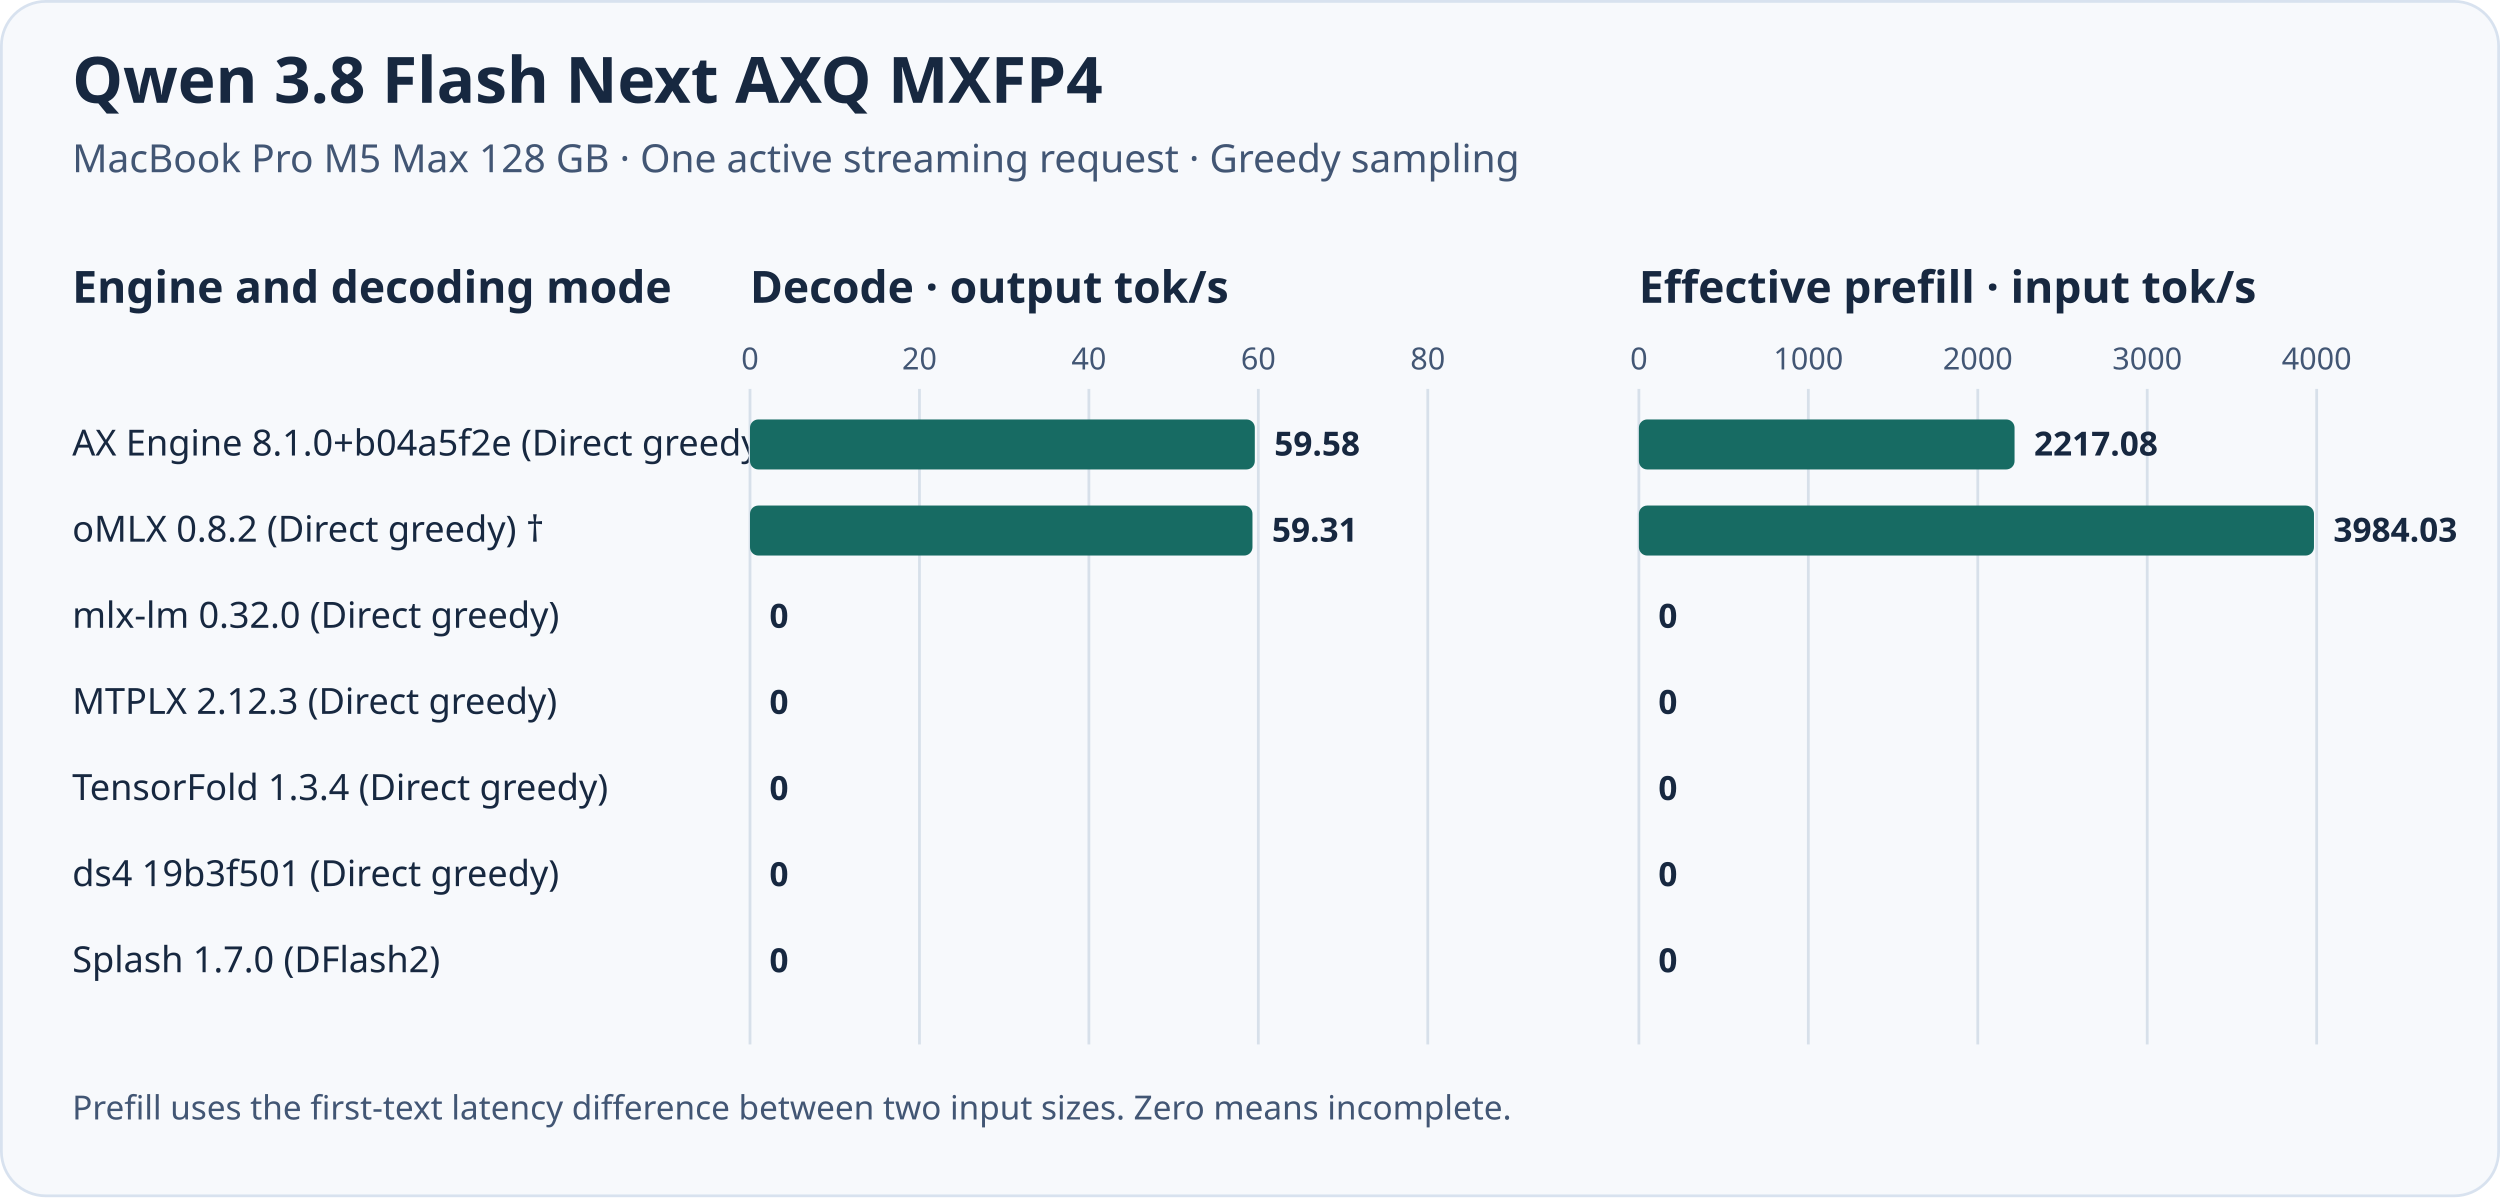
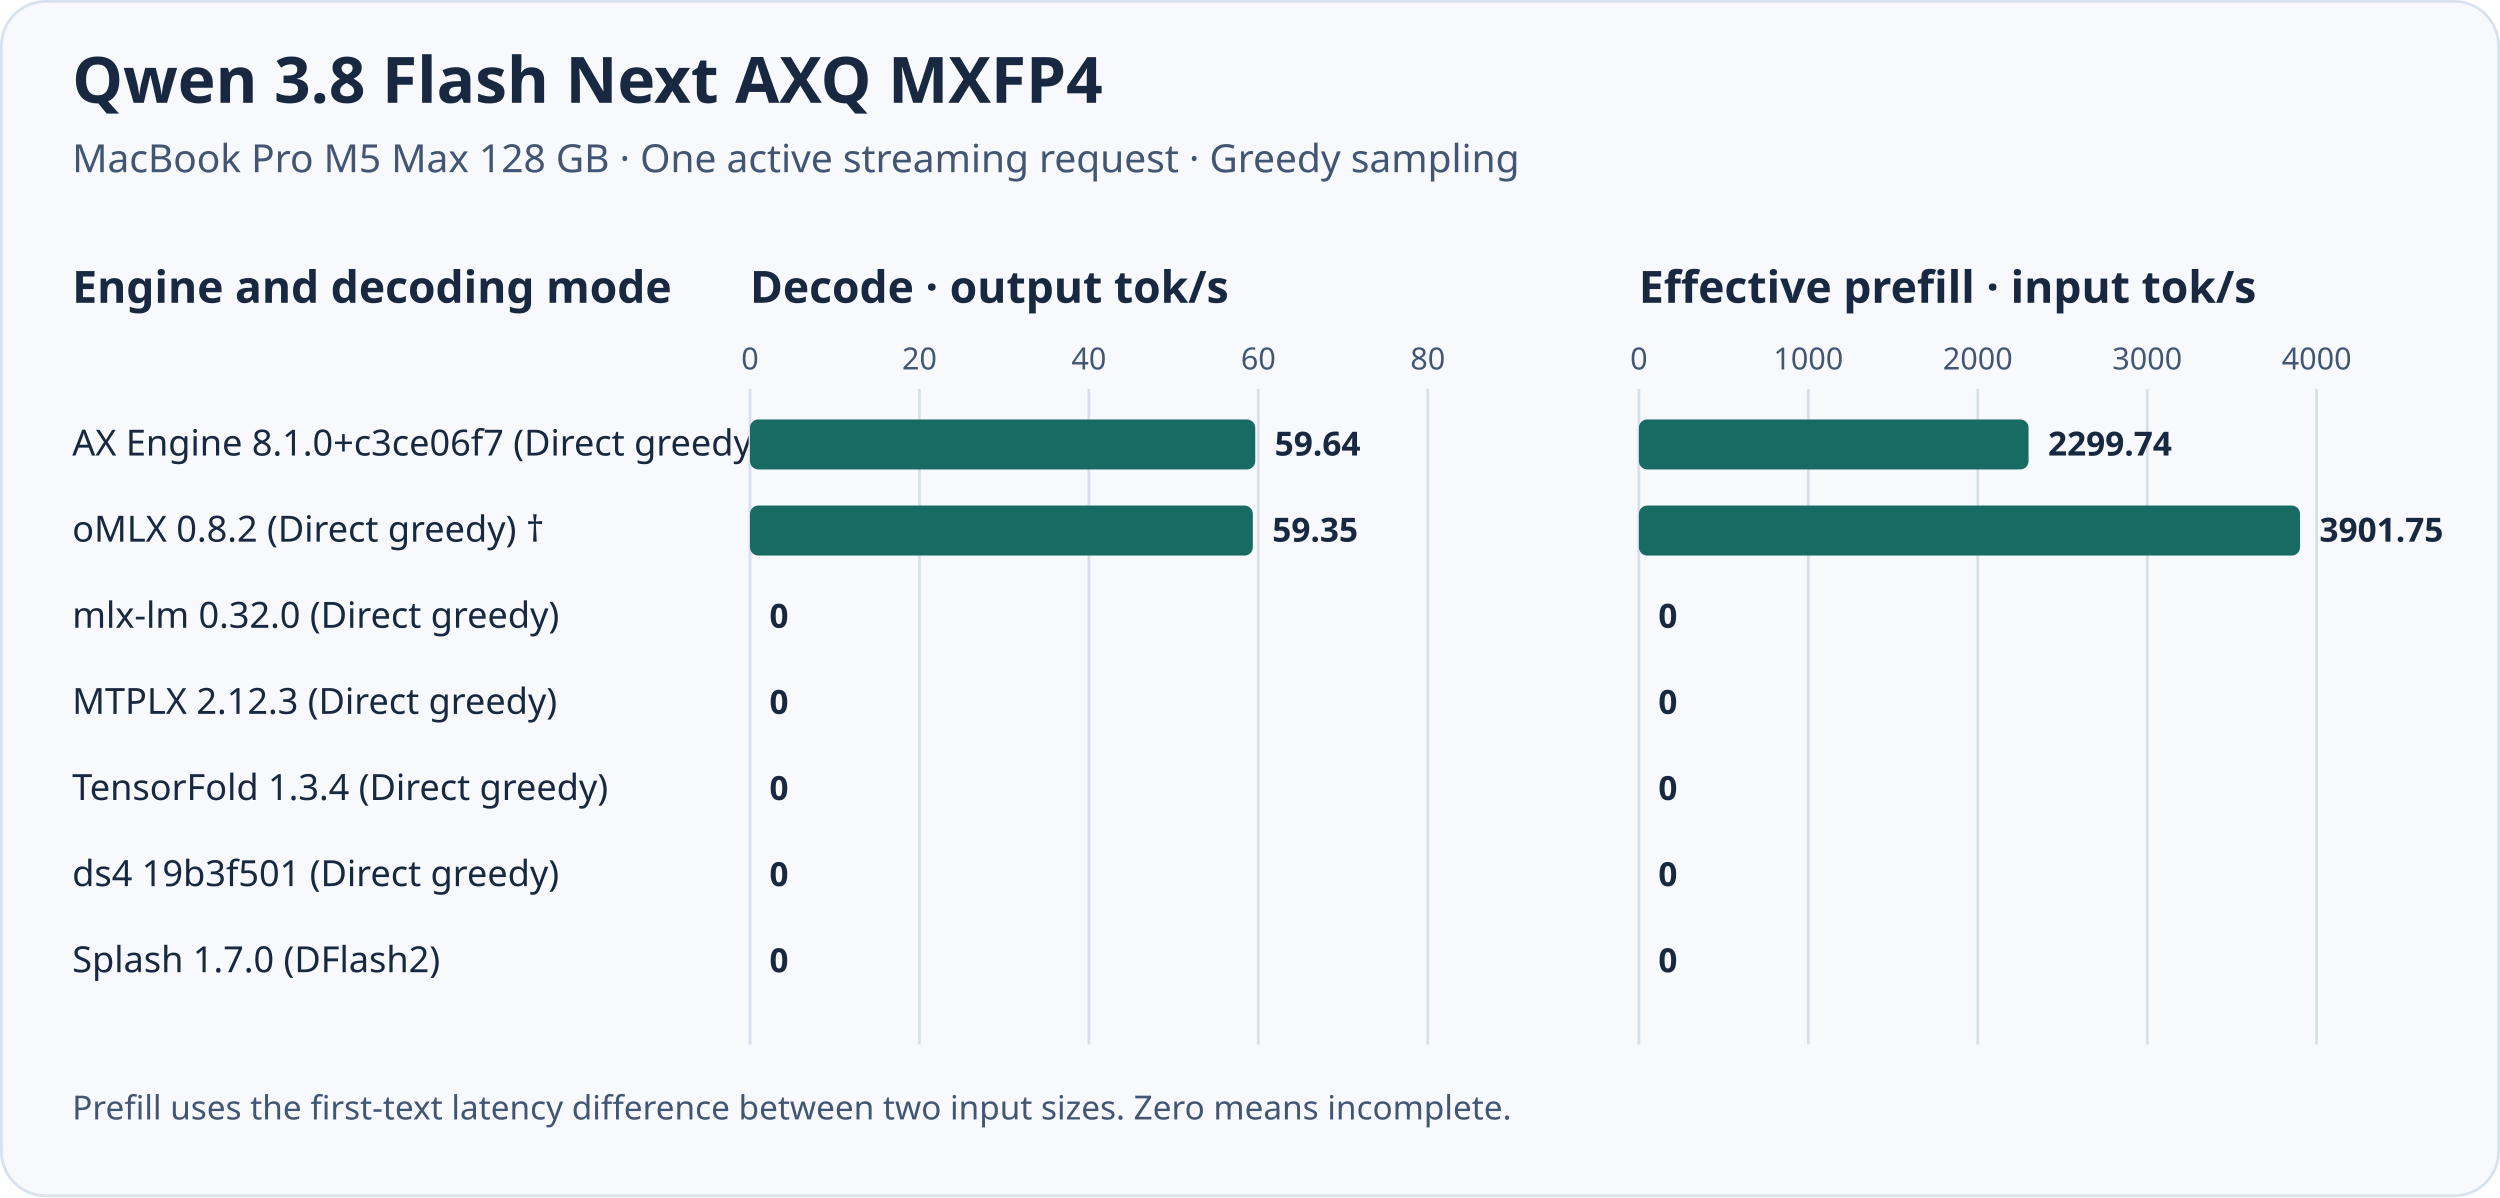
<svg xmlns="http://www.w3.org/2000/svg" width="900" height="431" viewBox="0 0 900 431" role="img" aria-labelledby="title desc">
  <rect x="0.5" y="0.5" width="899" height="430" rx="16" fill="#f7f9fc" stroke="#d8e2ef" />
  <g font-family="system-ui, sans-serif" fill="#172840">
    <text x="26" y="37" font-size="23" font-weight="700">Qwen 3.8 Flash Next AXQ MXFP4</text>
    <text x="26" y="62" font-size="14" fill="#425674">MacBook Pro M5 Max 128 GB · One active streaming request · Greedy sampling</text>
    <text x="26" y="109" font-size="16" font-weight="700">Engine and decoding mode</text>
-     <text x="26" y="164" font-size="13">AX Engine 8.1.0+b04a5f2e (Direct greedy) †</text>
+     <text x="26" y="164" font-size="13">AX Engine 8.1.0+c3ce06f7 (Direct greedy) †</text>
    <text x="26" y="195" font-size="13">oMLX 0.8.2 (Direct greedy) †</text>
    <text x="26" y="226" font-size="13">mlx-lm 0.32.0 (Direct greedy)</text>
    <text x="26" y="257" font-size="13">MTPLX 2.12.3 (Direct greedy)</text>
    <text x="26" y="288" font-size="13">TensorFold 1.3.4 (Direct greedy)</text>
    <text x="26" y="319" font-size="13">ds4 19b3f501 (Direct greedy)</text>
    <text x="26" y="350" font-size="13">Splash 1.7.0 (DFlash2)</text>
    <text x="270" y="109" font-size="16" font-weight="700">Decode · output tok/s</text>
    <line x1="270" x2="270" y1="140" y2="376" stroke="#d7e0ea" />
    <text x="270" y="133" text-anchor="middle" font-size="11" fill="#425674">0</text>
    <line x1="331" x2="331" y1="140" y2="376" stroke="#d7e0ea" />
    <text x="331" y="133" text-anchor="middle" font-size="11" fill="#425674">20</text>
    <line x1="392" x2="392" y1="140" y2="376" stroke="#d7e0ea" />
    <text x="392" y="133" text-anchor="middle" font-size="11" fill="#425674">40</text>
    <line x1="453" x2="453" y1="140" y2="376" stroke="#d7e0ea" />
    <text x="453" y="133" text-anchor="middle" font-size="11" fill="#425674">60</text>
    <line x1="514" x2="514" y1="140" y2="376" stroke="#d7e0ea" />
    <text x="514" y="133" text-anchor="middle" font-size="11" fill="#425674">80</text>
-     <rect x="270" y="151" width="181.73" height="18" rx="3" fill="#176b63" />
-     <text x="458.73" y="164" font-size="12" font-weight="600">59.58</text>
-     <rect x="270" y="182" width="180.89" height="18" rx="3" fill="#176b63" />
-     <text x="457.89" y="195" font-size="12" font-weight="600">59.31</text>
+     <rect x="270" y="151" width="181.89" height="18" rx="3" fill="#176b63" />
+     <text x="458.89" y="164" font-size="12" font-weight="600">59.64</text>
+     <rect x="270" y="182" width="181.02" height="18" rx="3" fill="#176b63" />
+     <text x="458.02" y="195" font-size="12" font-weight="600">59.35</text>
    <text x="277.00" y="226" font-size="12" font-weight="600">0</text>
    <text x="277.00" y="257" font-size="12" font-weight="600">0</text>
    <text x="277.00" y="288" font-size="12" font-weight="600">0</text>
    <text x="277.00" y="319" font-size="12" font-weight="600">0</text>
    <text x="277.00" y="350" font-size="12" font-weight="600">0</text>
    <text x="590" y="109" font-size="16" font-weight="700">Effective prefill · input tok/s</text>
    <line x1="590" x2="590" y1="140" y2="376" stroke="#d7e0ea" />
    <text x="590" y="133" text-anchor="middle" font-size="11" fill="#425674">0</text>
    <line x1="651" x2="651" y1="140" y2="376" stroke="#d7e0ea" />
    <text x="651" y="133" text-anchor="middle" font-size="11" fill="#425674">1000</text>
    <line x1="712" x2="712" y1="140" y2="376" stroke="#d7e0ea" />
    <text x="712" y="133" text-anchor="middle" font-size="11" fill="#425674">2000</text>
    <line x1="773" x2="773" y1="140" y2="376" stroke="#d7e0ea" />
    <text x="773" y="133" text-anchor="middle" font-size="11" fill="#425674">3000</text>
    <line x1="834" x2="834" y1="140" y2="376" stroke="#d7e0ea" />
    <text x="834" y="133" text-anchor="middle" font-size="11" fill="#425674">4000</text>
-     <rect x="590" y="151" width="135.24" height="18" rx="3" fill="#176b63" />
-     <text x="732.24" y="164" font-size="12" font-weight="600">2217.08</text>
-     <rect x="590" y="182" width="243.03" height="18" rx="3" fill="#176b63" />
-     <text x="840.03" y="195" font-size="12" font-weight="600">3984.03</text>
+     <rect x="590" y="151" width="140.28" height="18" rx="3" fill="#176b63" />
+     <text x="737.28" y="164" font-size="12" font-weight="600">2299.74</text>
+     <rect x="590" y="182" width="238.01" height="18" rx="3" fill="#176b63" />
+     <text x="835.01" y="195" font-size="12" font-weight="600">3901.75</text>
    <text x="597.00" y="226" font-size="12" font-weight="600">0</text>
    <text x="597.00" y="257" font-size="12" font-weight="600">0</text>
    <text x="597.00" y="288" font-size="12" font-weight="600">0</text>
    <text x="597.00" y="319" font-size="12" font-weight="600">0</text>
    <text x="597.00" y="350" font-size="12" font-weight="600">0</text>
    <text x="26" y="403" font-size="12" fill="#425674">Prefill uses the first-text latency difference between two input sizes. Zero means incomplete.</text>
  </g>
</svg>
